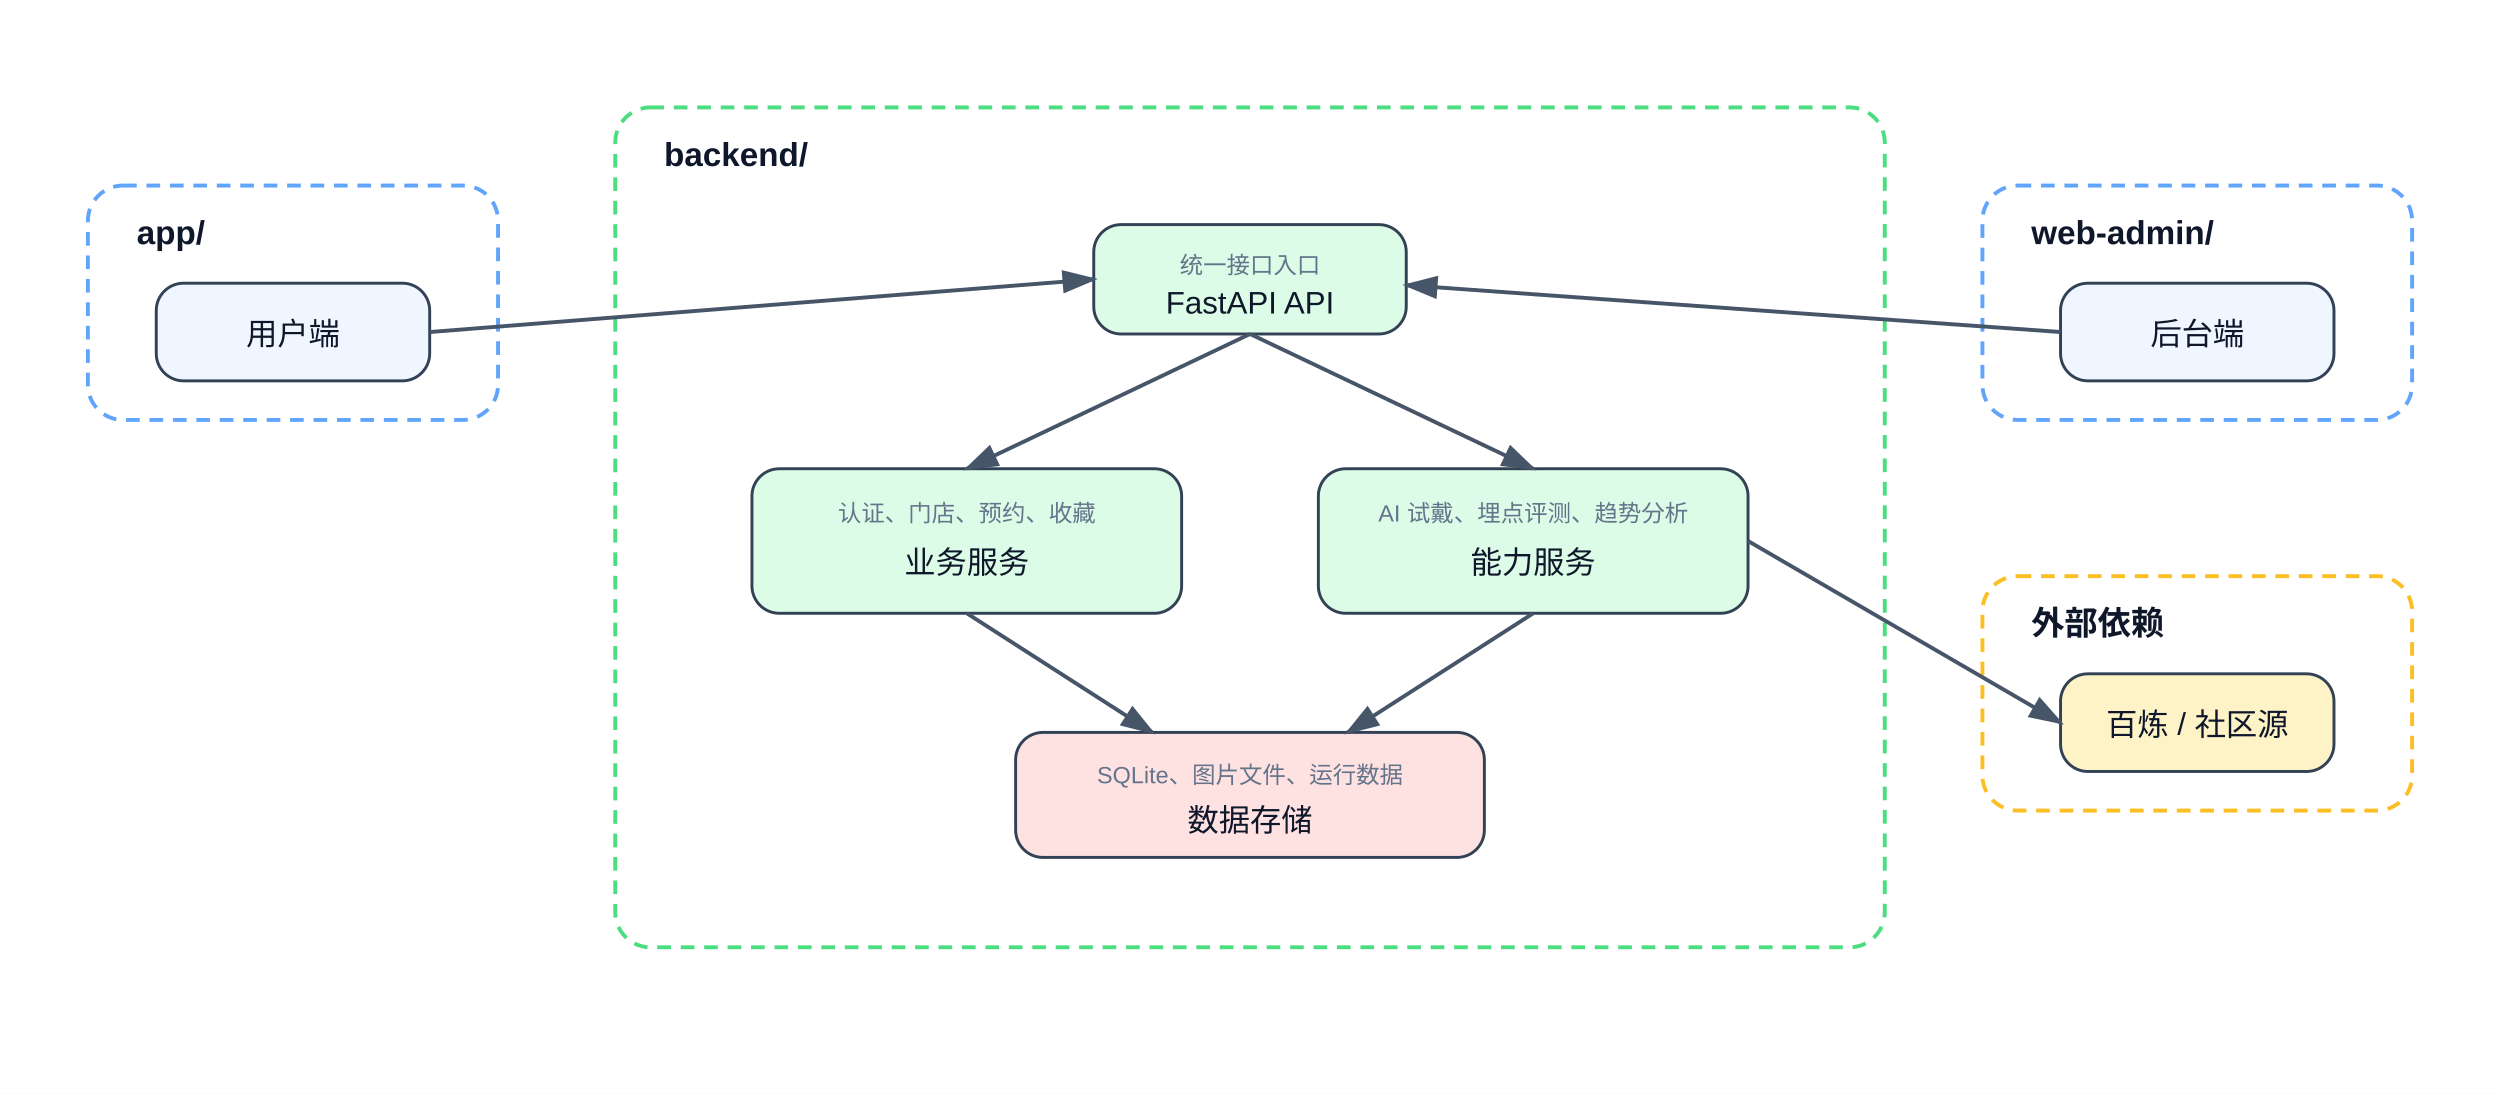
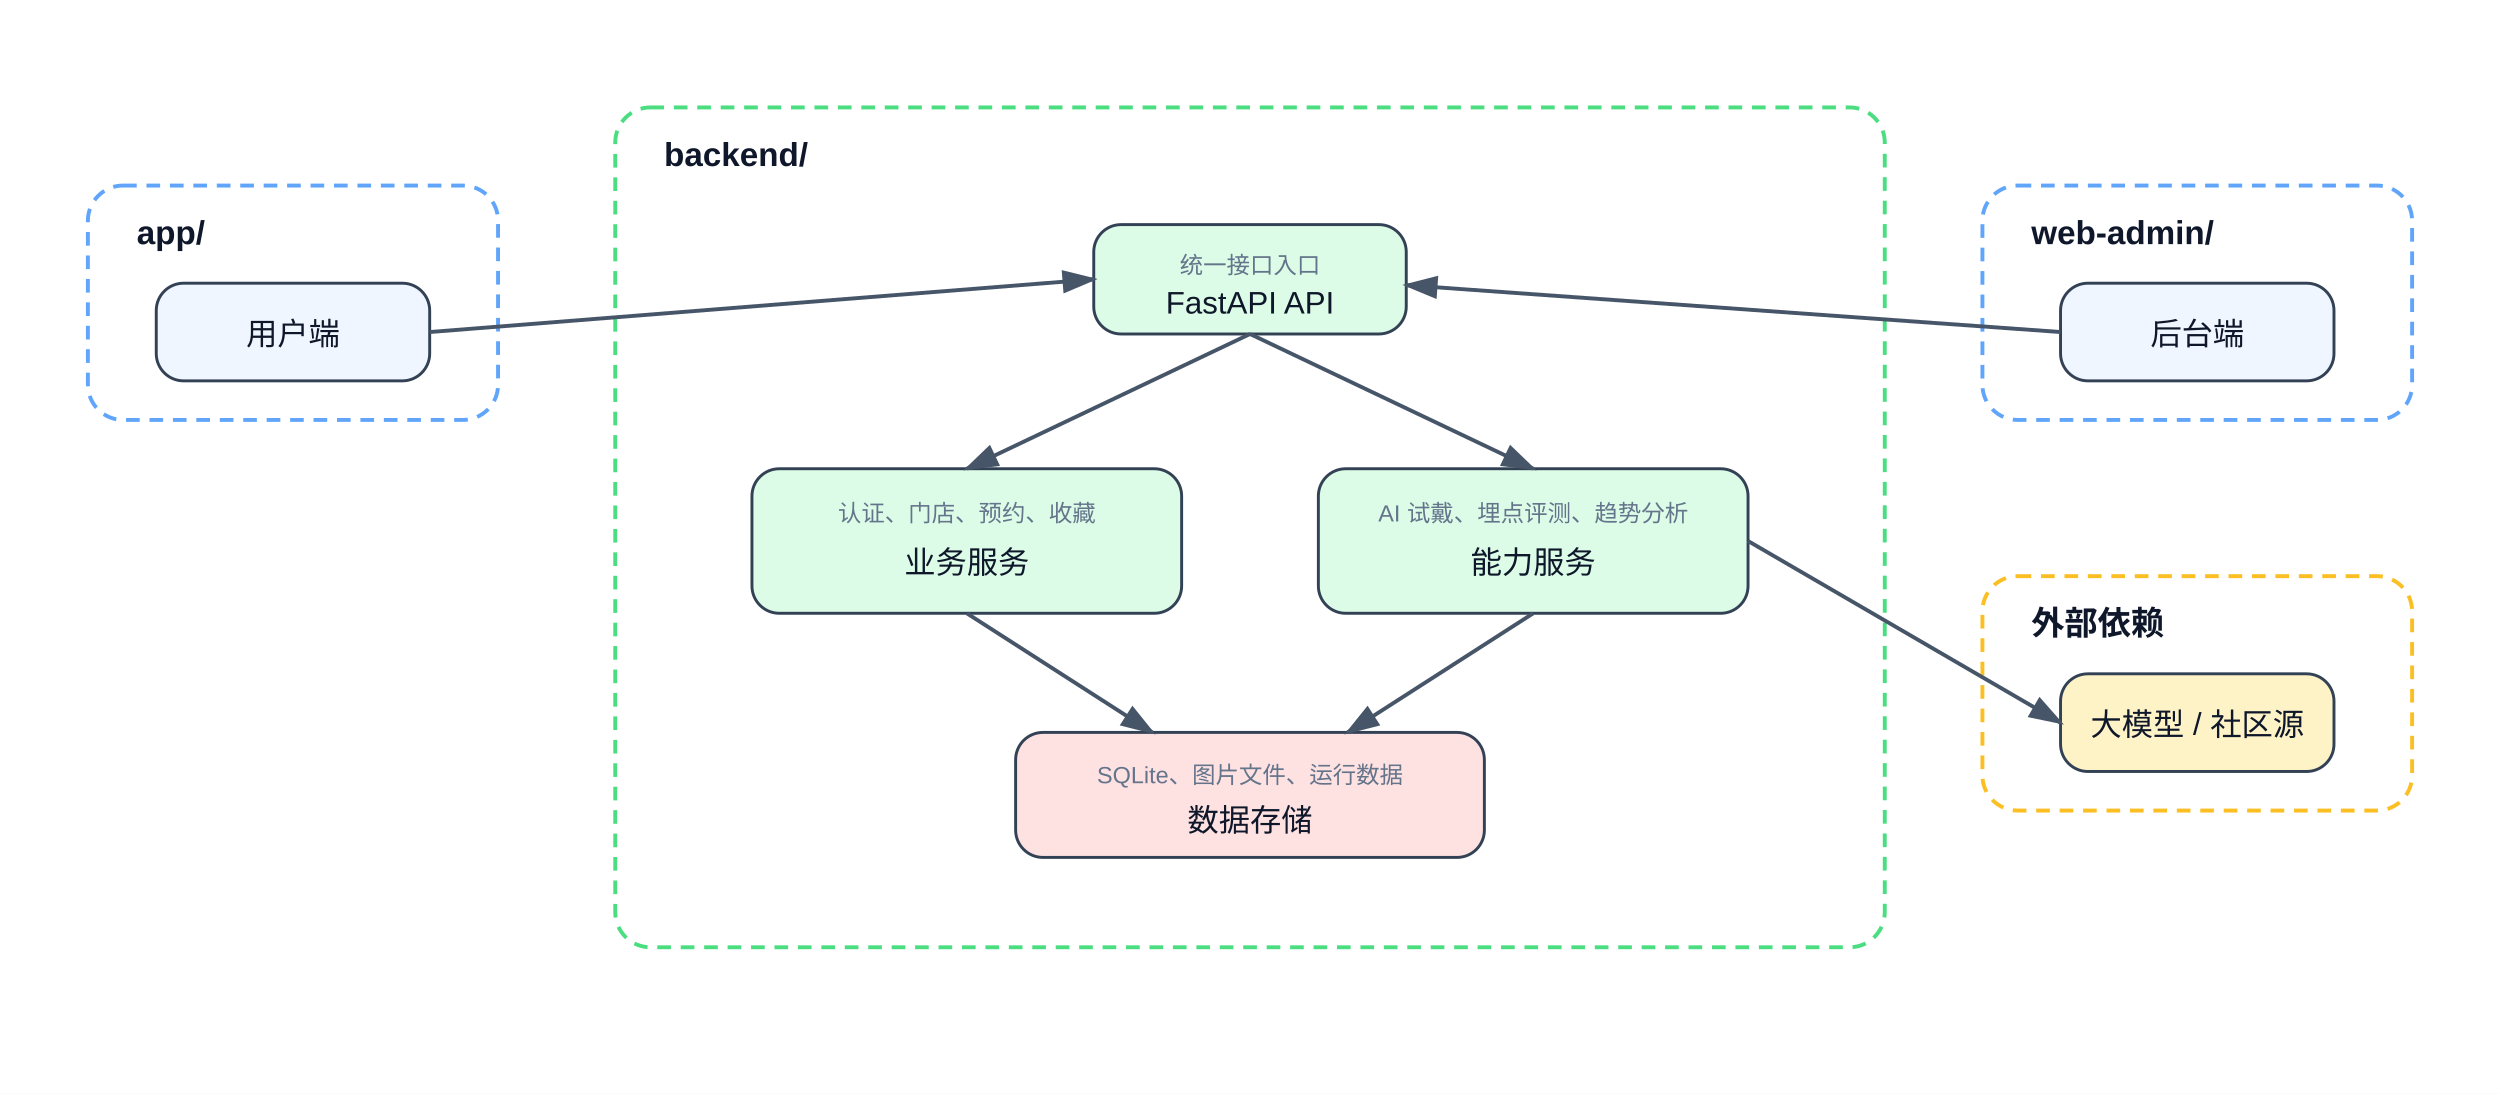
<svg xmlns="http://www.w3.org/2000/svg" width="1280" height="560" viewBox="0 0 1280 560">
  <defs>
    <marker id="arrow" markerWidth="10" markerHeight="10" refX="8" refY="3" orient="auto" markerUnits="strokeWidth">
      <path d="M0,0 L0,6 L9,3 z" fill="#475569" />
    </marker>
    <style>
      .group { fill: none; stroke-width: 2; stroke-dasharray: 7 5; rx: 18; ry: 18; }
      .box { rx: 14; ry: 14; stroke: #334155; stroke-width: 1.5; }
      .title { font: 17px Arial, sans-serif; font-weight: bold; fill: #0f172a; }
      .label { font: 16px Arial, sans-serif; fill: #0f172a; text-anchor: middle; dominant-baseline: middle; }
      .small { font: 12px Arial, sans-serif; fill: #64748b; text-anchor: middle; }
      .line { stroke: #475569; stroke-width: 2; fill: none; marker-end: url(#arrow); }
    </style>
  </defs>
  <rect x="0" y="0" width="1280" height="560" fill="#ffffff" />
  <rect x="45" y="95" width="210" height="120" class="group" stroke="#60a5fa" />
  <text x="70" y="125" class="title">app/</text>
  <rect x="80" y="145" width="140" height="50" class="box" fill="#eff6ff" />
  <text x="150" y="171" class="label">用户端</text>
  <rect x="1015" y="95" width="220" height="120" class="group" stroke="#60a5fa" />
  <text x="1040" y="125" class="title">web-admin/</text>
  <rect x="1055" y="145" width="140" height="50" class="box" fill="#eff6ff" />
  <text x="1125" y="171" class="label">后台端</text>
  <rect x="315" y="55" width="650" height="430" class="group" stroke="#4ade80" />
  <text x="340" y="85" class="title">backend/</text>
  <rect x="560" y="115" width="160" height="56" class="box" fill="#dcfce7" />
  <text x="640" y="140" class="small">统一接口入口</text>
  <text x="640" y="156" class="label">FastAPI API</text>
  <rect x="385" y="240" width="220" height="74" class="box" fill="#dcfce7" />
  <text x="495" y="267" class="small">认证、门店、预约、收藏</text>
  <text x="495" y="288" class="label">业务服务</text>
  <rect x="675" y="240" width="220" height="74" class="box" fill="#dcfce7" />
  <text x="785" y="267" class="small">AI 试戴、埋点评测、趋势分析</text>
  <text x="785" y="288" class="label">能力服务</text>
  <rect x="520" y="375" width="240" height="64" class="box" fill="#fee2e2" />
  <text x="640" y="401" class="small">SQLite、图片文件、运行数据</text>
  <text x="640" y="420" class="label">数据存储</text>
  <rect x="1015" y="295" width="220" height="120" class="group" stroke="#fbbf24" />
  <text x="1040" y="325" class="title">外部依赖</text>
  <rect x="1055" y="345" width="140" height="50" class="box" fill="#fef3c7" />
-   <text x="1125" y="371" class="label">百炼 / 社区源</text>
+   <text x="1125" y="371" class="label">大模型 / 社区源</text>
  <path d="M220 170 L560 143" class="line" />
  <path d="M1055 170 L720 146" class="line" />
  <path d="M640 171 L495 240" class="line" />
  <path d="M640 171 L785 240" class="line" />
  <path d="M495 314 L590 375" class="line" />
  <path d="M785 314 L690 375" class="line" />
  <path d="M895 277 L1055 370" class="line" />
</svg>
